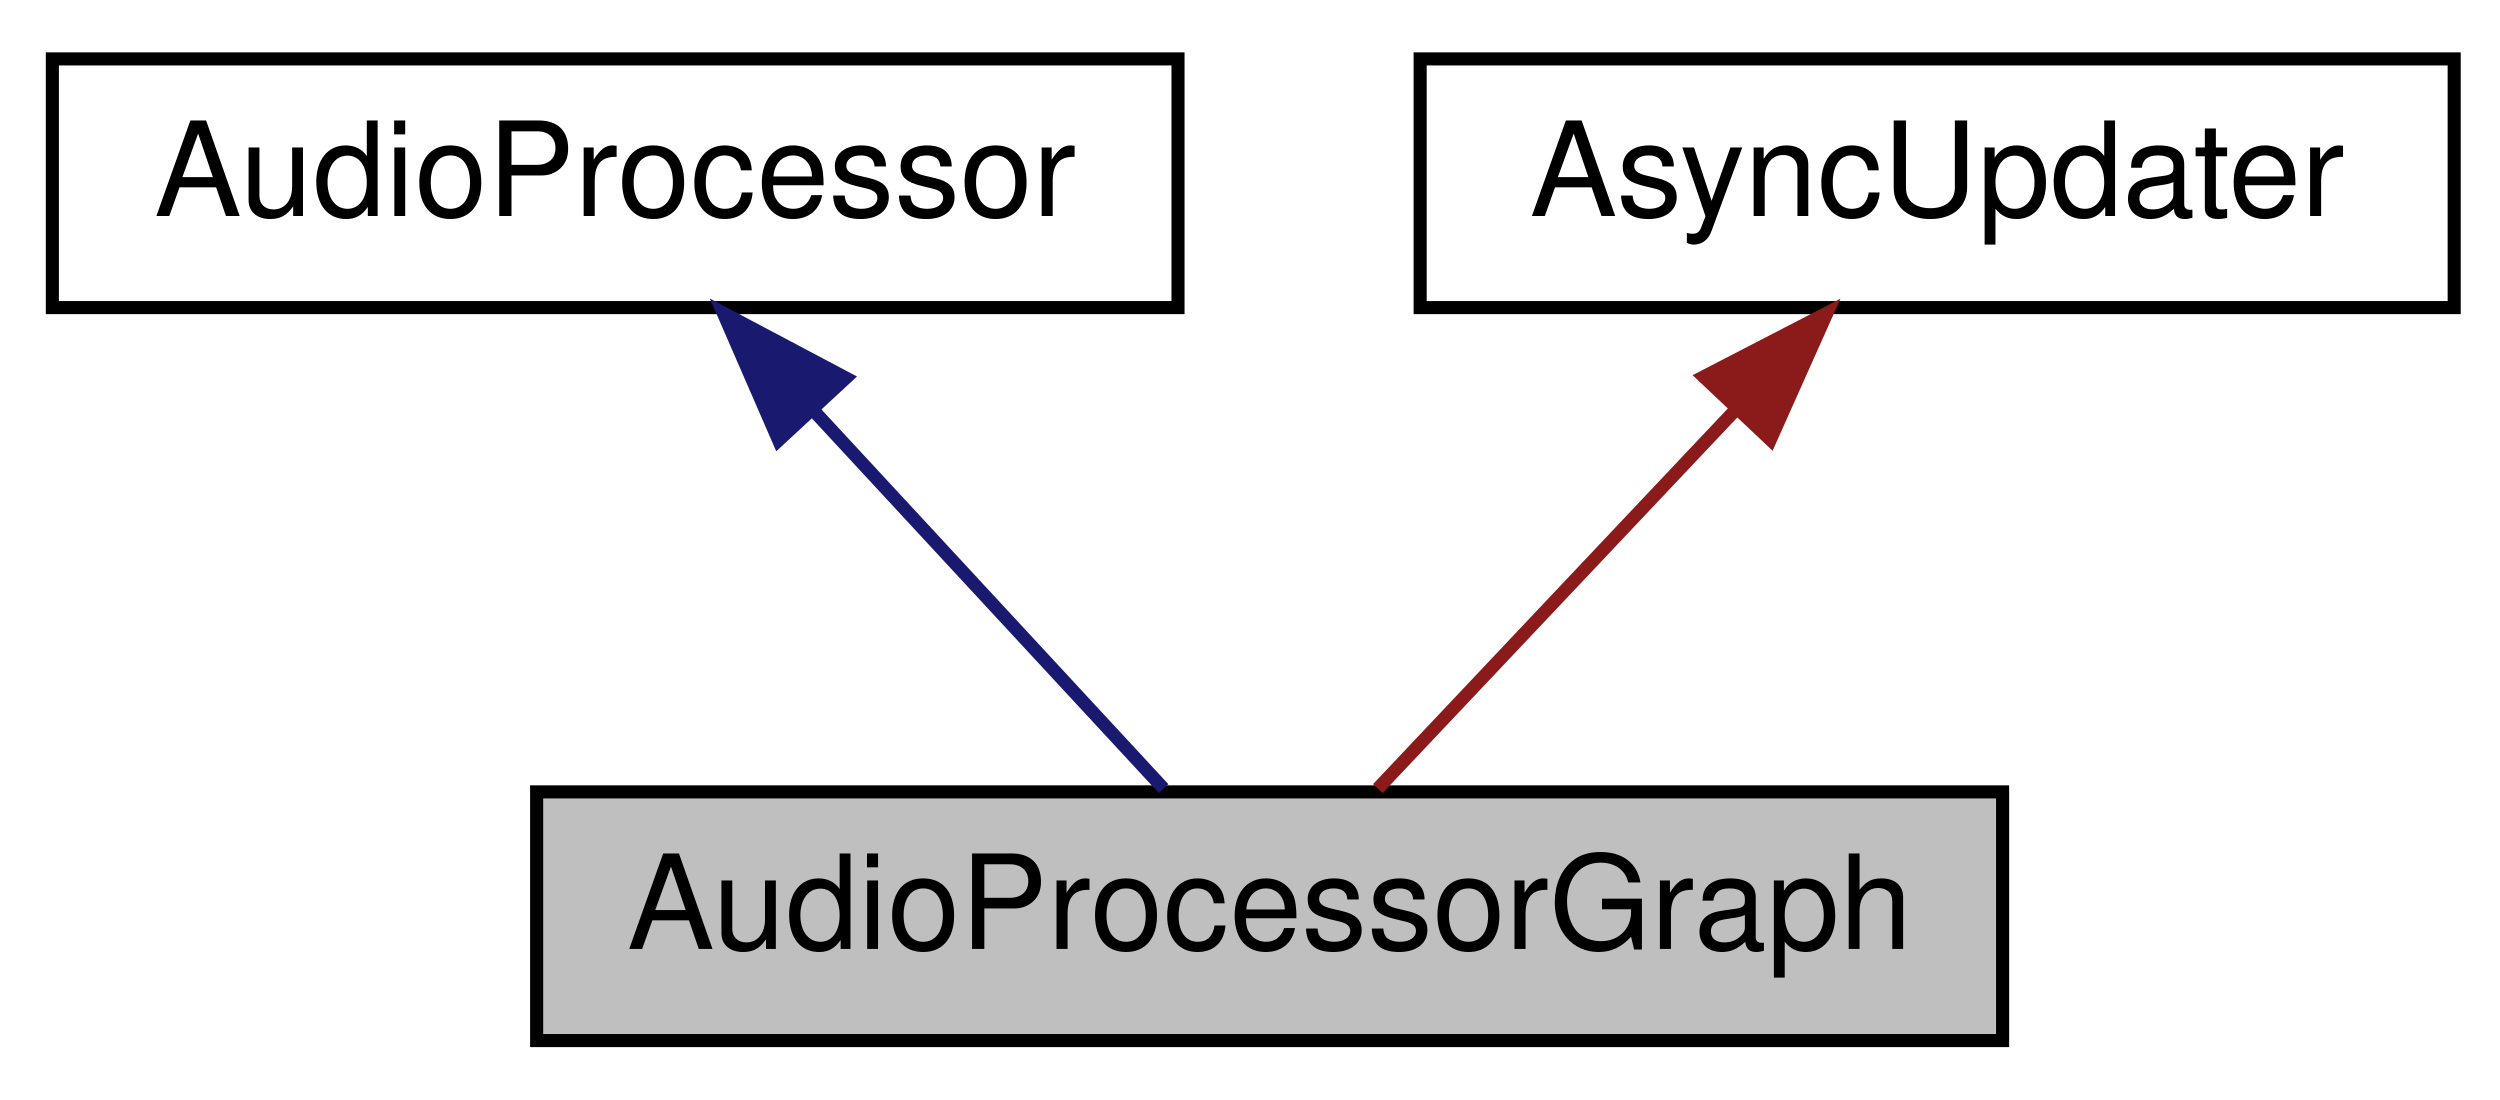
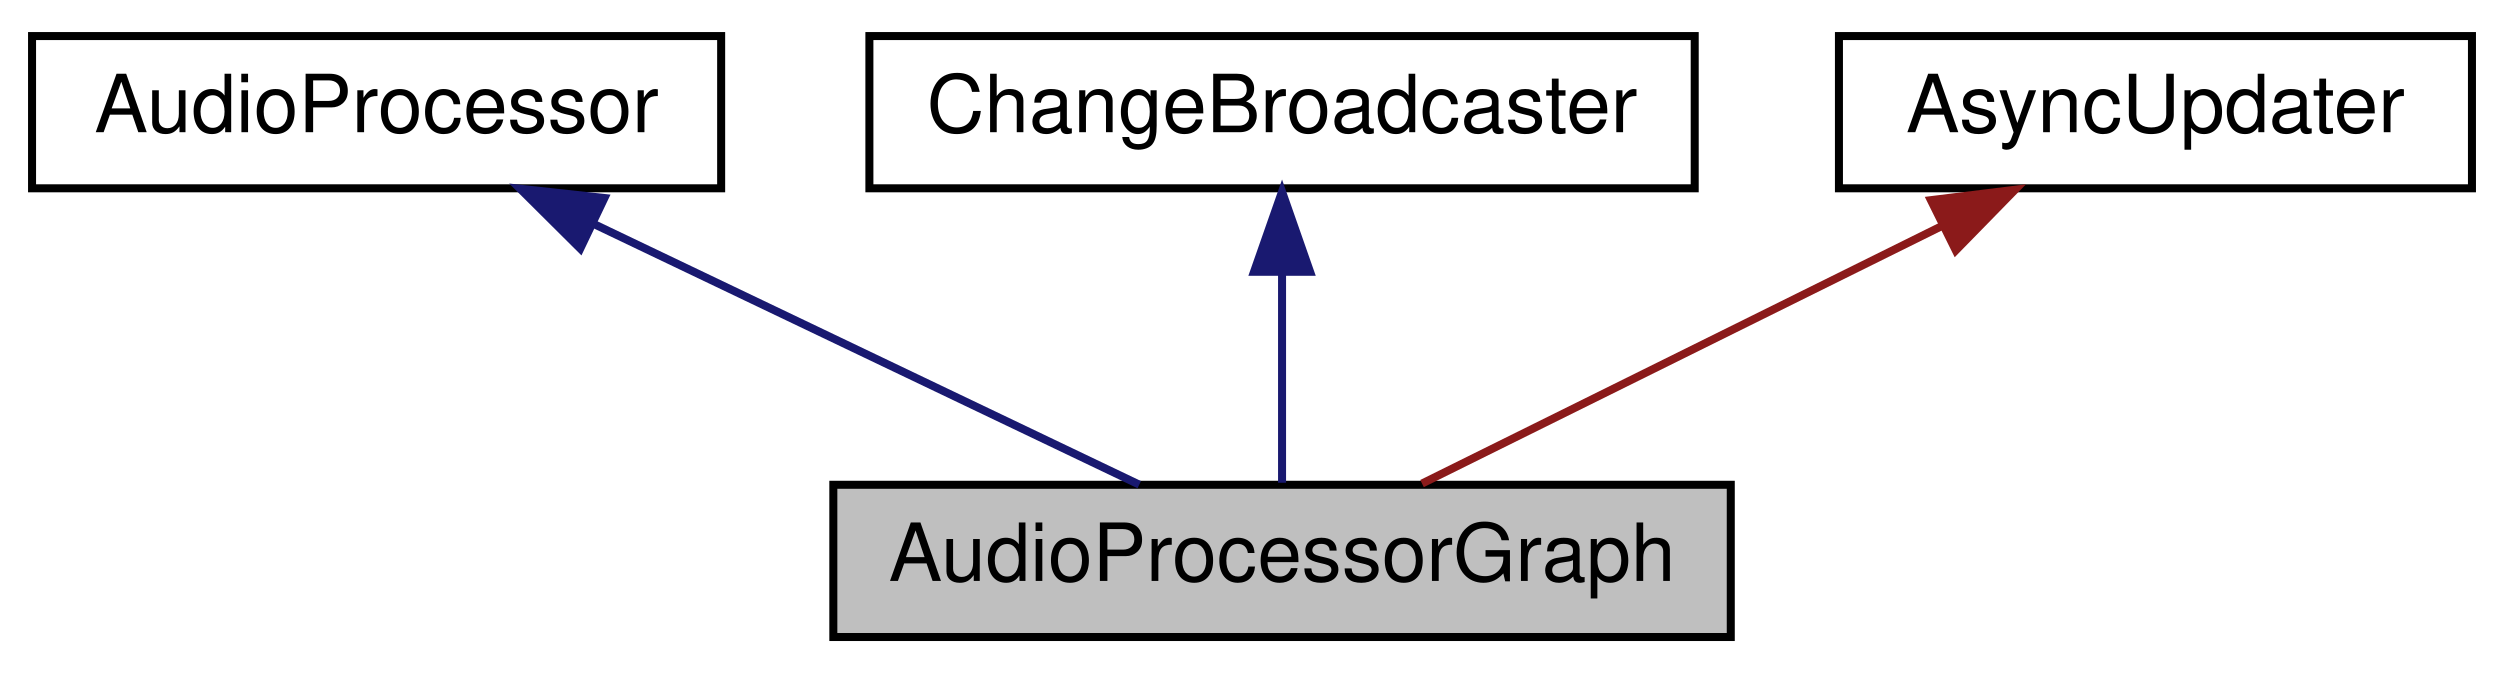
- <svg xmlns="http://www.w3.org/2000/svg" xmlns:xlink="http://www.w3.org/1999/xlink" width="191pt" height="84pt" viewBox="0.00 0.00 191.00 84.00">
+ <svg xmlns="http://www.w3.org/2000/svg" xmlns:xlink="http://www.w3.org/1999/xlink" width="312pt" height="84pt" viewBox="0.00 0.00 312.00 84.00">
  <g id="graph0" class="graph" transform="scale(1 1) rotate(0) translate(4 80)">
    <g id="node1" class="node">
-       <polygon fill="#bfbfbf" stroke="black" points="37,-0.5 37,-19.5 149,-19.5 149,-0.5 37,-0.5" />
-       <text text-anchor="middle" x="93" y="-7.5" font-family="Helvetica,sans-Serif" font-size="10.00">AudioProcessorGraph</text>
+       <polygon fill="#bfbfbf" stroke="black" points="100,-0.5 100,-19.5 212,-19.5 212,-0.5 100,-0.5" />
+       <text text-anchor="middle" x="156" y="-7.5" font-family="Helvetica,sans-Serif" font-size="10.00">AudioProcessorGraph</text>
    </g>
    <g id="node2" class="node">
      <g id="a_node2">
        <a xlink:href="classAudioProcessor.html" target="_top" xlink:title="Base class for audio processing classes or plugins. ">
          <polygon fill="none" stroke="black" points="0,-56.5 0,-75.5 86,-75.5 86,-56.5 0,-56.5" />
          <text text-anchor="middle" x="43" y="-63.5" font-family="Helvetica,sans-Serif" font-size="10.00">AudioProcessor</text>
        </a>
      </g>
    </g>
    <g id="edge1" class="edge">
-       <path fill="none" stroke="midnightblue" d="M58.076,-48.718C66.889,-39.2 77.666,-27.561 84.897,-19.751" />
-       <polygon fill="midnightblue" stroke="midnightblue" points="55.482,-46.367 51.257,-56.083 60.619,-51.123 55.482,-46.367" />
+       <path fill="none" stroke="midnightblue" d="M70.003,-52.096C91.114,-42.007 119.862,-28.27 138.179,-19.516" />
+       <polygon fill="midnightblue" stroke="midnightblue" points="68.419,-48.974 60.905,-56.444 71.437,-55.29 68.419,-48.974" />
    </g>
    <g id="node3" class="node">
      <g id="a_node3">
-         <a xlink:href="classAsyncUpdater.html" target="_top" xlink:title="Has a callback method that is triggered asynchronously. ">
-           <polygon fill="none" stroke="black" points="104.5,-56.5 104.5,-75.5 183.5,-75.5 183.5,-56.5 104.5,-56.5" />
-           <text text-anchor="middle" x="144" y="-63.5" font-family="Helvetica,sans-Serif" font-size="10.00">AsyncUpdater</text>
+         <a xlink:href="classChangeBroadcaster.html" target="_top" xlink:title="Holds a list of ChangeListeners, and sends messages to them when instructed. ">
+           <polygon fill="none" stroke="black" points="104.5,-56.5 104.5,-75.5 207.5,-75.5 207.5,-56.5 104.5,-56.5" />
+           <text text-anchor="middle" x="156" y="-63.5" font-family="Helvetica,sans-Serif" font-size="10.00">ChangeBroadcaster</text>
        </a>
      </g>
    </g>
    <g id="edge2" class="edge">
-       <path fill="none" stroke="#8b1a1a" d="M128.622,-48.718C119.633,-39.2 108.641,-27.561 101.265,-19.751" />
-       <polygon fill="#8b1a1a" stroke="#8b1a1a" points="126.168,-51.216 135.578,-56.083 131.257,-46.41 126.168,-51.216" />
+       <path fill="none" stroke="midnightblue" d="M156,-45.804C156,-36.91 156,-26.78 156,-19.751" />
+       <polygon fill="midnightblue" stroke="midnightblue" points="152.5,-46.083 156,-56.083 159.5,-46.083 152.5,-46.083" />
+     </g>
+     <g id="node4" class="node">
+       <g id="a_node4">
+         <a xlink:href="classAsyncUpdater.html" target="_top" xlink:title="Has a callback method that is triggered asynchronously. ">
+           <polygon fill="none" stroke="black" points="225.5,-56.5 225.5,-75.5 304.5,-75.5 304.5,-56.5 225.5,-56.5" />
+           <text text-anchor="middle" x="265" y="-63.5" font-family="Helvetica,sans-Serif" font-size="10.00">AsyncUpdater</text>
+         </a>
+       </g>
+     </g>
+     <g id="edge3" class="edge">
+       <path fill="none" stroke="#8b1a1a" d="M238.481,-51.862C218.27,-41.849 191.013,-28.346 173.469,-19.654" />
+       <polygon fill="#8b1a1a" stroke="#8b1a1a" points="236.973,-55.021 247.487,-56.324 240.08,-48.748 236.973,-55.021" />
    </g>
  </g>
</svg>
